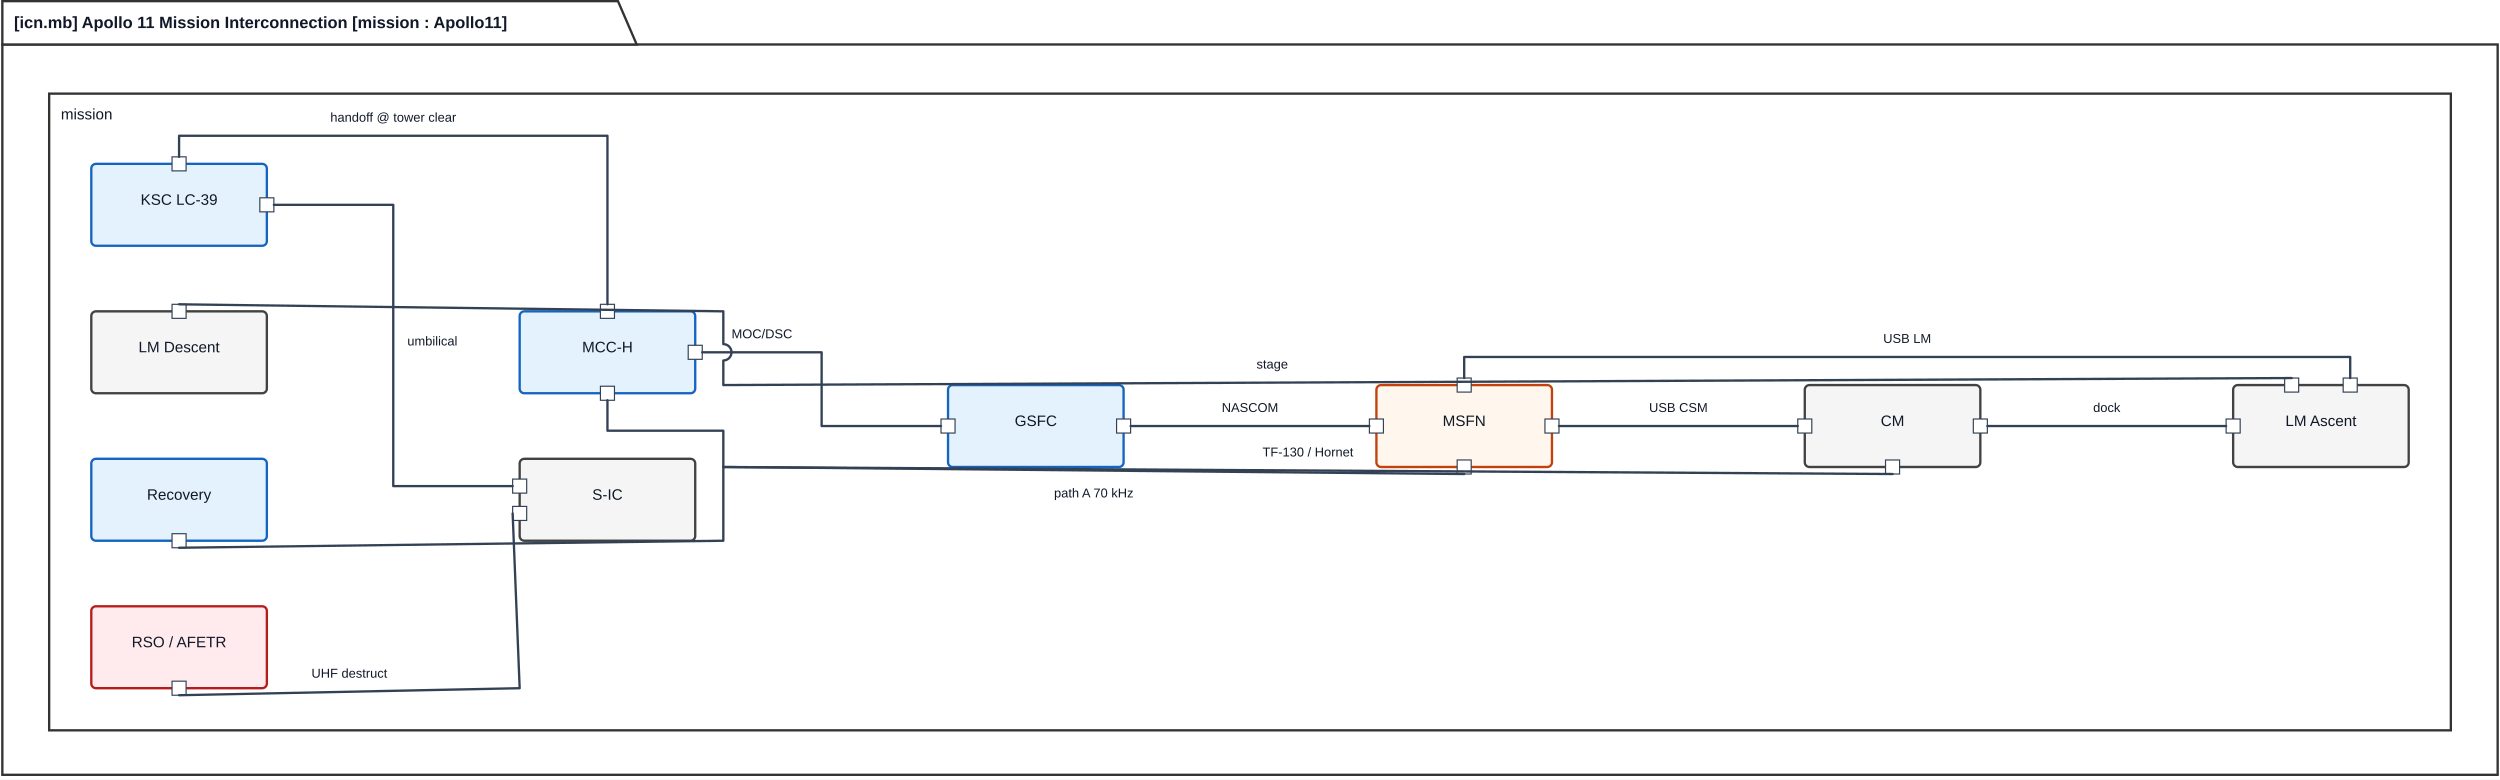
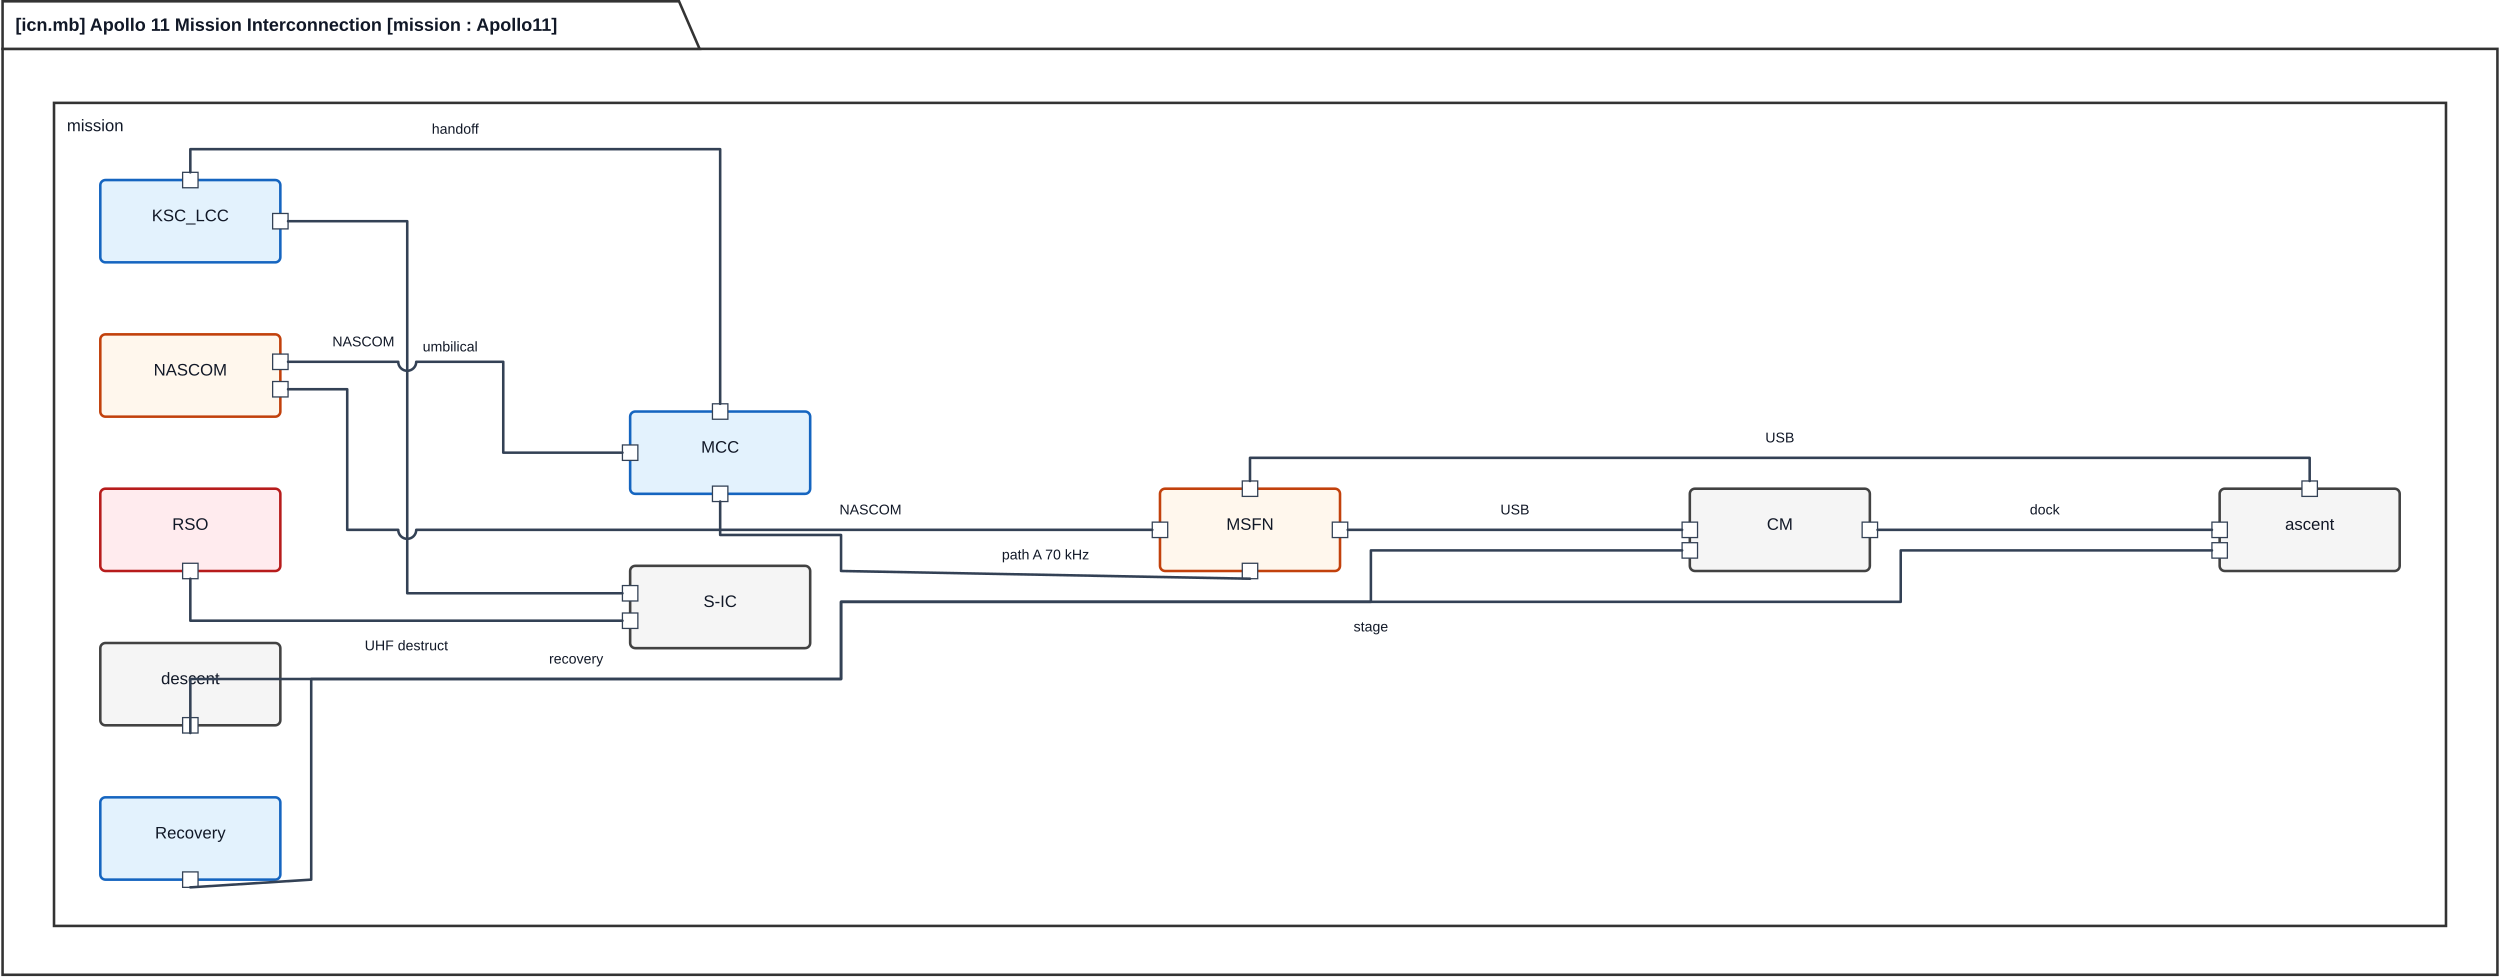
- <svg xmlns="http://www.w3.org/2000/svg" width="2136" height="666" viewBox="0 0 2136 666">
+ <svg xmlns="http://www.w3.org/2000/svg" width="1944" height="762" viewBox="0 0 1944 762">
  <defs>
    <style>text{font-family:Arial,Helvetica,sans-serif;fill:#111827}.label{font-size:13px}.small{font-size:11px}.header{font-size:14px;font-weight:600}</style>
    <marker id="arrow" markerWidth="8" markerHeight="6" refX="8" refY="3" orient="auto">
      <polygon points="0 0,8 3,0 6" fill="#1D4ED8" />
    </marker>
    <marker id="arrow-dark" markerWidth="8" markerHeight="6" refX="8" refY="3" orient="auto">
      <polygon points="0 0,8 3,0 6" fill="#334155" />
    </marker>
    <marker id="composition" markerWidth="12" markerHeight="12" refX="0" refY="6" orient="auto" markerUnits="strokeWidth">
      <polygon points="0 6,6 0,12 6,6 12" fill="#111827" stroke="#111827" />
    </marker>
  </defs>
-   <rect x="0" y="0" width="2136" height="666" fill="#FFFFFF" />
-   <rect x="2" y="38" width="2132" height="624" fill="none" stroke="#333333" stroke-width="2" />
+   <rect x="0" y="0" width="1944" height="762" fill="#FFFFFF" />
+   <rect x="2" y="38" width="1940" height="720" fill="none" stroke="#333333" stroke-width="2" />
  <path d="M 2 1 H 528 L 544 38 H 2 Z" fill="#FFFFFF" stroke="#333333" stroke-width="2" />
  <text class="header" x="12" y="24">[icn.mb] Apollo 11 Mission Interconnection [mission : Apollo11]</text>
-   <rect x="2" y="38" width="2132" height="626" fill="none" stroke="#333333" stroke-width="0" />
+   <rect x="2" y="38" width="1940" height="722" fill="none" stroke="#333333" stroke-width="0" />
  <g transform="translate(2,40)">
-     <rect id="boundary" x="40" y="40" width="2052" height="544" rx="0" fill="#FFFFFF" stroke="#333333" stroke-width="2" />
+     <rect id="boundary" x="40" y="40" width="1860" height="640" rx="0" fill="#FFFFFF" stroke="#333333" stroke-width="2" />
    <text class="label" x="50" y="62">mission</text>
-     <rect id="ksc" x="76" y="100" width="150" height="70" rx="4" fill="#E3F2FD" stroke="#1565C0" stroke-width="2" />
-     <text class="label" text-anchor="middle" x="151" y="135">KSC LC-39</text>
-     <rect id="rso" x="76" y="478" width="150" height="70" rx="4" fill="#FFEBEE" stroke="#B71C1C" stroke-width="2" />
-     <text class="label" text-anchor="middle" x="151" y="513">RSO / AFETR</text>
-     <rect id="sIc" x="442" y="352" width="150" height="70" rx="4" fill="#F5F5F5" stroke="#424242" stroke-width="2" />
-     <text class="label" text-anchor="middle" x="517" y="387">S-IC</text>
-     <rect id="mcc" x="442" y="226" width="150" height="70" rx="4" fill="#E3F2FD" stroke="#1565C0" stroke-width="2" />
-     <text class="label" text-anchor="middle" x="517" y="261">MCC-H</text>
-     <rect id="gsfc" x="808" y="289" width="150" height="70" rx="4" fill="#E3F2FD" stroke="#1565C0" stroke-width="2" />
-     <text class="label" text-anchor="middle" x="883" y="324">GSFC</text>
-     <rect id="msfn" x="1174" y="289" width="150" height="70" rx="4" fill="#FFF7ED" stroke="#C2410C" stroke-width="2" />
-     <text class="label" text-anchor="middle" x="1249" y="324">MSFN</text>
-     <rect id="cm" x="1540" y="289" width="150" height="70" rx="4" fill="#F5F5F5" stroke="#424242" stroke-width="2" />
-     <text class="label" text-anchor="middle" x="1615" y="324">CM</text>
-     <rect id="lmDescent" x="76" y="226" width="150" height="70" rx="4" fill="#F5F5F5" stroke="#424242" stroke-width="2" />
-     <text class="label" text-anchor="middle" x="151" y="261">LM Descent</text>
-     <rect id="lmAscent" x="1906" y="289" width="150" height="70" rx="4" fill="#F5F5F5" stroke="#424242" stroke-width="2" />
-     <text class="label" text-anchor="middle" x="1981" y="324">LM Ascent</text>
-     <rect id="recovery" x="76" y="352" width="150" height="70" rx="4" fill="#E3F2FD" stroke="#1565C0" stroke-width="2" />
-     <text class="label" text-anchor="middle" x="151" y="387">Recovery</text>
-     <rect id="ksc--sIc--src" x="220" y="129" width="12" height="12" fill="#FFFFFF" stroke="#334155" stroke-width="1" />
-     <rect id="ksc--mcc--src" x="145" y="94" width="12" height="12" fill="#FFFFFF" stroke="#334155" stroke-width="1" />
-     <rect id="rso--sIc--src" x="145" y="542" width="12" height="12" fill="#FFFFFF" stroke="#334155" stroke-width="1" />
-     <rect id="ksc--sIc--tgt" x="436" y="369.331" width="12" height="12" fill="#FFFFFF" stroke="#334155" stroke-width="1" />
-     <rect id="rso--sIc--tgt" x="436" y="392.669" width="12" height="12" fill="#FFFFFF" stroke="#334155" stroke-width="1" />
-     <rect id="ksc--mcc--tgt" x="511" y="220" width="12" height="12" fill="#FFFFFF" stroke="#334155" stroke-width="1" />
-     <rect id="mcc--gsfc--src" x="586" y="255" width="12" height="12" fill="#FFFFFF" stroke="#334155" stroke-width="1" />
-     <rect id="mcc--msfn--src" x="511" y="290" width="12" height="12" fill="#FFFFFF" stroke="#334155" stroke-width="1" />
-     <rect id="mcc--gsfc--tgt" x="802" y="318" width="12" height="12" fill="#FFFFFF" stroke="#334155" stroke-width="1" />
-     <rect id="gsfc--msfn--src" x="952" y="318" width="12" height="12" fill="#FFFFFF" stroke="#334155" stroke-width="1" />
-     <rect id="gsfc--msfn--tgt" x="1168" y="318" width="12" height="12" fill="#FFFFFF" stroke="#334155" stroke-width="1" />
-     <rect id="mcc--msfn--tgt" x="1243" y="353" width="12" height="12" fill="#FFFFFF" stroke="#334155" stroke-width="1" />
-     <rect id="msfn--cm--src" x="1318" y="318" width="12" height="12" fill="#FFFFFF" stroke="#334155" stroke-width="1" />
-     <rect id="msfn--lmAscent--src" x="1243" y="283" width="12" height="12" fill="#FFFFFF" stroke="#334155" stroke-width="1" />
-     <rect id="msfn--cm--tgt" x="1534" y="318" width="12" height="12" fill="#FFFFFF" stroke="#334155" stroke-width="1" />
-     <rect id="cm--lmAscent--src" x="1684" y="318" width="12" height="12" fill="#FFFFFF" stroke="#334155" stroke-width="1" />
-     <rect id="recovery--cm--tgt" x="1609" y="353" width="12" height="12" fill="#FFFFFF" stroke="#334155" stroke-width="1" />
-     <rect id="lmDescent--lmAscent--src" x="145" y="220" width="12" height="12" fill="#FFFFFF" stroke="#334155" stroke-width="1" />
-     <rect id="lmDescent--lmAscent--tgt" x="1949.99" y="283" width="12" height="12" fill="#FFFFFF" stroke="#334155" stroke-width="1" />
-     <rect id="msfn--lmAscent--tgt" x="2000.01" y="283" width="12" height="12" fill="#FFFFFF" stroke="#334155" stroke-width="1" />
-     <rect id="cm--lmAscent--tgt" x="1900" y="318" width="12" height="12" fill="#FFFFFF" stroke="#334155" stroke-width="1" />
-     <rect id="recovery--cm--src" x="145" y="416" width="12" height="12" fill="#FFFFFF" stroke="#334155" stroke-width="1" />
-     <path d="M 232,135 L 334,135 L 334,375.331 L 436,375.331" fill="none" stroke="#334155" stroke-width="2" stroke-linejoin="round" stroke-linecap="round" />
-     <path d="M 151,554 L 442,548 L 436,398.669" fill="none" stroke="#334155" stroke-width="2" stroke-linejoin="round" stroke-linecap="round" />
-     <path d="M 151,94 L 151,76 L 517,76 L 517,220" fill="none" stroke="#334155" stroke-width="2" stroke-linejoin="round" stroke-linecap="round" />
-     <path d="M 598,261 L 700,261 L 700,324 L 802,324" fill="none" stroke="#334155" stroke-width="2" stroke-linejoin="round" stroke-linecap="round" />
-     <path d="M 964,324 L 1168,324" fill="none" stroke="#334155" stroke-width="2" stroke-linejoin="round" stroke-linecap="round" />
-     <path d="M 517,302 L 517,328 L 616,328 L 616,359 L 1249,365" fill="none" stroke="#334155" stroke-width="2" stroke-linejoin="round" stroke-linecap="round" />
-     <path d="M 1330,324 L 1534,324" fill="none" stroke="#334155" stroke-width="2" stroke-linejoin="round" stroke-linecap="round" />
-     <path d="M 1249,283 L 1249,265 L 2006.01,265 L 2006.01,283" fill="none" stroke="#334155" stroke-width="2" stroke-linejoin="round" stroke-linecap="round" />
-     <path d="M 1696,324 L 1900,324" fill="none" stroke="#334155" stroke-width="2" stroke-linejoin="round" stroke-linecap="round" />
-     <path d="M 151,220 L 616,226 L 616,254 A 7 7 0 0 1 616,268 L 616,289 L 1955.99,283" fill="none" stroke="#334155" stroke-width="2" stroke-linejoin="round" stroke-linecap="round" />
-     <path d="M 151,428 L 616,422 L 616,359 L 1615,365" fill="none" stroke="#334155" stroke-width="2" stroke-linejoin="round" stroke-linecap="round" />
-     <text class="small" x="346" y="255.166">umbilical</text>
-     <text class="small" text-anchor="middle" x="296.5" y="539">UHF destruct</text>
-     <text class="small" text-anchor="middle" x="334" y="64">handoff @ tower clear</text>
-     <text class="small" text-anchor="middle" x="649" y="249">MOC/DSC</text>
-     <text class="small" text-anchor="middle" x="1066" y="312">NASCOM</text>
-     <text class="small" text-anchor="middle" x="932.5" y="385">path A 70 kHz</text>
-     <text class="small" text-anchor="middle" x="1432" y="312">USB CSM</text>
-     <text class="small" text-anchor="middle" x="1627.5" y="253">USB LM</text>
-     <text class="small" text-anchor="middle" x="1798" y="312">dock</text>
-     <text class="small" text-anchor="middle" x="1085" y="274.9">stage</text>
-     <text class="small" text-anchor="middle" x="1115.5" y="350">TF-130 / Hornet</text>
+     <rect id="KSC_LCC" x="76" y="100" width="140" height="64" rx="4" fill="#E3F2FD" stroke="#1565C0" stroke-width="2" />
+     <text class="label" text-anchor="middle" x="146" y="132">KSC_LCC</text>
+     <rect id="RSO" x="76" y="340" width="140" height="64" rx="4" fill="#FFEBEE" stroke="#B71C1C" stroke-width="2" />
+     <text class="label" text-anchor="middle" x="146" y="372">RSO</text>
+     <rect id="SIC" x="488" y="400" width="140" height="64" rx="4" fill="#F5F5F5" stroke="#424242" stroke-width="2" />
+     <text class="label" text-anchor="middle" x="558" y="432">S-IC</text>
+     <rect id="MCC" x="488" y="280" width="140" height="64" rx="4" fill="#E3F2FD" stroke="#1565C0" stroke-width="2" />
+     <text class="label" text-anchor="middle" x="558" y="312">MCC</text>
+     <rect id="NASCOM" x="76" y="220" width="140" height="64" rx="4" fill="#FFF7ED" stroke="#C2410C" stroke-width="2" />
+     <text class="label" text-anchor="middle" x="146" y="252">NASCOM</text>
+     <rect id="MSFN" x="900" y="340" width="140" height="64" rx="4" fill="#FFF7ED" stroke="#C2410C" stroke-width="2" />
+     <text class="label" text-anchor="middle" x="970" y="372">MSFN</text>
+     <rect id="CM" x="1312" y="340" width="140" height="64" rx="4" fill="#F5F5F5" stroke="#424242" stroke-width="2" />
+     <text class="label" text-anchor="middle" x="1382" y="372">CM</text>
+     <rect id="descent" x="76" y="460" width="140" height="64" rx="4" fill="#F5F5F5" stroke="#424242" stroke-width="2" />
+     <text class="label" text-anchor="middle" x="146" y="492">descent</text>
+     <rect id="ascent" x="1724" y="340" width="140" height="64" rx="4" fill="#F5F5F5" stroke="#424242" stroke-width="2" />
+     <text class="label" text-anchor="middle" x="1794" y="372">ascent</text>
+     <rect id="recovery" x="76" y="580" width="140" height="64" rx="4" fill="#E3F2FD" stroke="#1565C0" stroke-width="2" />
+     <text class="label" text-anchor="middle" x="146" y="612">Recovery</text>
+     <rect id="KSC_LCC--SIC--src" x="210" y="126" width="12" height="12" fill="#FFFFFF" stroke="#334155" stroke-width="1" />
+     <rect id="KSC_LCC--MCC--src" x="140" y="94" width="12" height="12" fill="#FFFFFF" stroke="#334155" stroke-width="1" />
+     <rect id="RSO--SIC--src" x="140" y="398" width="12" height="12" fill="#FFFFFF" stroke="#334155" stroke-width="1" />
+     <rect id="KSC_LCC--SIC--tgt" x="482" y="415.331" width="12" height="12" fill="#FFFFFF" stroke="#334155" stroke-width="1" />
+     <rect id="RSO--SIC--tgt" x="482" y="436.669" width="12" height="12" fill="#FFFFFF" stroke="#334155" stroke-width="1" />
+     <rect id="KSC_LCC--MCC--tgt" x="552" y="274" width="12" height="12" fill="#FFFFFF" stroke="#334155" stroke-width="1" />
+     <rect id="NASCOM--MCC--tgt" x="482" y="306" width="12" height="12" fill="#FFFFFF" stroke="#334155" stroke-width="1" />
+     <rect id="MCC--MSFN--src" x="552" y="338" width="12" height="12" fill="#FFFFFF" stroke="#334155" stroke-width="1" />
+     <rect id="NASCOM--MCC--src" x="210" y="235.331" width="12" height="12" fill="#FFFFFF" stroke="#334155" stroke-width="1" />
+     <rect id="NASCOM--MSFN--src" x="210" y="256.669" width="12" height="12" fill="#FFFFFF" stroke="#334155" stroke-width="1" />
+     <rect id="NASCOM--MSFN--tgt" x="894" y="366" width="12" height="12" fill="#FFFFFF" stroke="#334155" stroke-width="1" />
+     <rect id="MCC--MSFN--tgt" x="964" y="398" width="12" height="12" fill="#FFFFFF" stroke="#334155" stroke-width="1" />
+     <rect id="MSFN--CM--src" x="1034" y="366" width="12" height="12" fill="#FFFFFF" stroke="#334155" stroke-width="1" />
+     <rect id="MSFN--ascent--src" x="964" y="334" width="12" height="12" fill="#FFFFFF" stroke="#334155" stroke-width="1" />
+     <rect id="MSFN--CM--tgt" x="1306" y="366" width="12" height="12" fill="#FFFFFF" stroke="#334155" stroke-width="1" />
+     <rect id="recovery--CM--tgt" x="1306" y="382" width="12" height="12" fill="#FFFFFF" stroke="#334155" stroke-width="1" />
+     <rect id="CM--ascent--src" x="1446" y="366" width="12" height="12" fill="#FFFFFF" stroke="#334155" stroke-width="1" />
+     <rect id="descent--ascent--src" x="140" y="518" width="12" height="12" fill="#FFFFFF" stroke="#334155" stroke-width="1" />
+     <rect id="MSFN--ascent--tgt" x="1788" y="334" width="12" height="12" fill="#FFFFFF" stroke="#334155" stroke-width="1" />
+     <rect id="CM--ascent--tgt" x="1718" y="366" width="12" height="12" fill="#FFFFFF" stroke="#334155" stroke-width="1" />
+     <rect id="descent--ascent--tgt" x="1718" y="382" width="12" height="12" fill="#FFFFFF" stroke="#334155" stroke-width="1" />
+     <rect id="recovery--CM--src" x="140" y="638" width="12" height="12" fill="#FFFFFF" stroke="#334155" stroke-width="1" />
+     <path d="M 222,132 L 314.667,132 L 314.667,421.331 L 482,421.331" fill="none" stroke="#334155" stroke-width="2" stroke-linejoin="round" stroke-linecap="round" />
+     <path d="M 146,410 L 146,442.669 L 482,442.669" fill="none" stroke="#334155" stroke-width="2" stroke-linejoin="round" stroke-linecap="round" />
+     <path d="M 146,94 L 146,76 L 558,76 L 558,274" fill="none" stroke="#334155" stroke-width="2" stroke-linejoin="round" stroke-linecap="round" />
+     <path d="M 222,241.331 L 307.667,241.331 A 7 7 0 0 0 321.667,241.331 L 389.333,241.331 L 389.333,312 L 482,312" fill="none" stroke="#334155" stroke-width="2" stroke-linejoin="round" stroke-linecap="round" />
+     <path d="M 222,262.669 L 268,262.669 L 268,372 L 307.667,372 A 7 7 0 0 0 321.667,372 L 894,372" fill="none" stroke="#334155" stroke-width="2" stroke-linejoin="round" stroke-linecap="round" />
+     <path d="M 558,350 L 558,376 L 652,376 L 652,404 L 970,410" fill="none" stroke="#334155" stroke-width="2" stroke-linejoin="round" stroke-linecap="round" />
+     <path d="M 1046,372 L 1306,372" fill="none" stroke="#334155" stroke-width="2" stroke-linejoin="round" stroke-linecap="round" />
+     <path d="M 970,334 L 970,316 L 1794,316 L 1794,334" fill="none" stroke="#334155" stroke-width="2" stroke-linejoin="round" stroke-linecap="round" />
+     <path d="M 1458,372 L 1718,372" fill="none" stroke="#334155" stroke-width="2" stroke-linejoin="round" stroke-linecap="round" />
+     <path d="M 146,530 L 146,488 L 652,488 L 652,428 L 1476,428 L 1476,388 L 1718,388" fill="none" stroke="#334155" stroke-width="2" stroke-linejoin="round" stroke-linecap="round" />
+     <path d="M 146,650 L 240,644 L 240,488 L 652,488 L 652,428 L 1064,428 L 1064,388 L 1306,388" fill="none" stroke="#334155" stroke-width="2" stroke-linejoin="round" stroke-linecap="round" />
+     <text class="small" x="326.667" y="233.266">umbilical</text>
+     <text class="small" text-anchor="middle" x="314" y="465.669">UHF destruct</text>
+     <text class="small" text-anchor="middle" x="352" y="64">handoff</text>
+     <text class="small" text-anchor="middle" x="280.567" y="229.331">NASCOM</text>
+     <text class="small" text-anchor="middle" x="674.9" y="360">NASCOM</text>
+     <text class="small" text-anchor="middle" x="811" y="395">path A 70 kHz</text>
+     <text class="small" text-anchor="middle" x="1176" y="360">USB</text>
+     <text class="small" text-anchor="middle" x="1382" y="304">USB</text>
+     <text class="small" text-anchor="middle" x="1588" y="360">dock</text>
+     <text class="small" text-anchor="middle" x="1064" y="451">stage</text>
+     <text class="small" text-anchor="middle" x="446" y="476">recovery</text>
  </g>
</svg>
